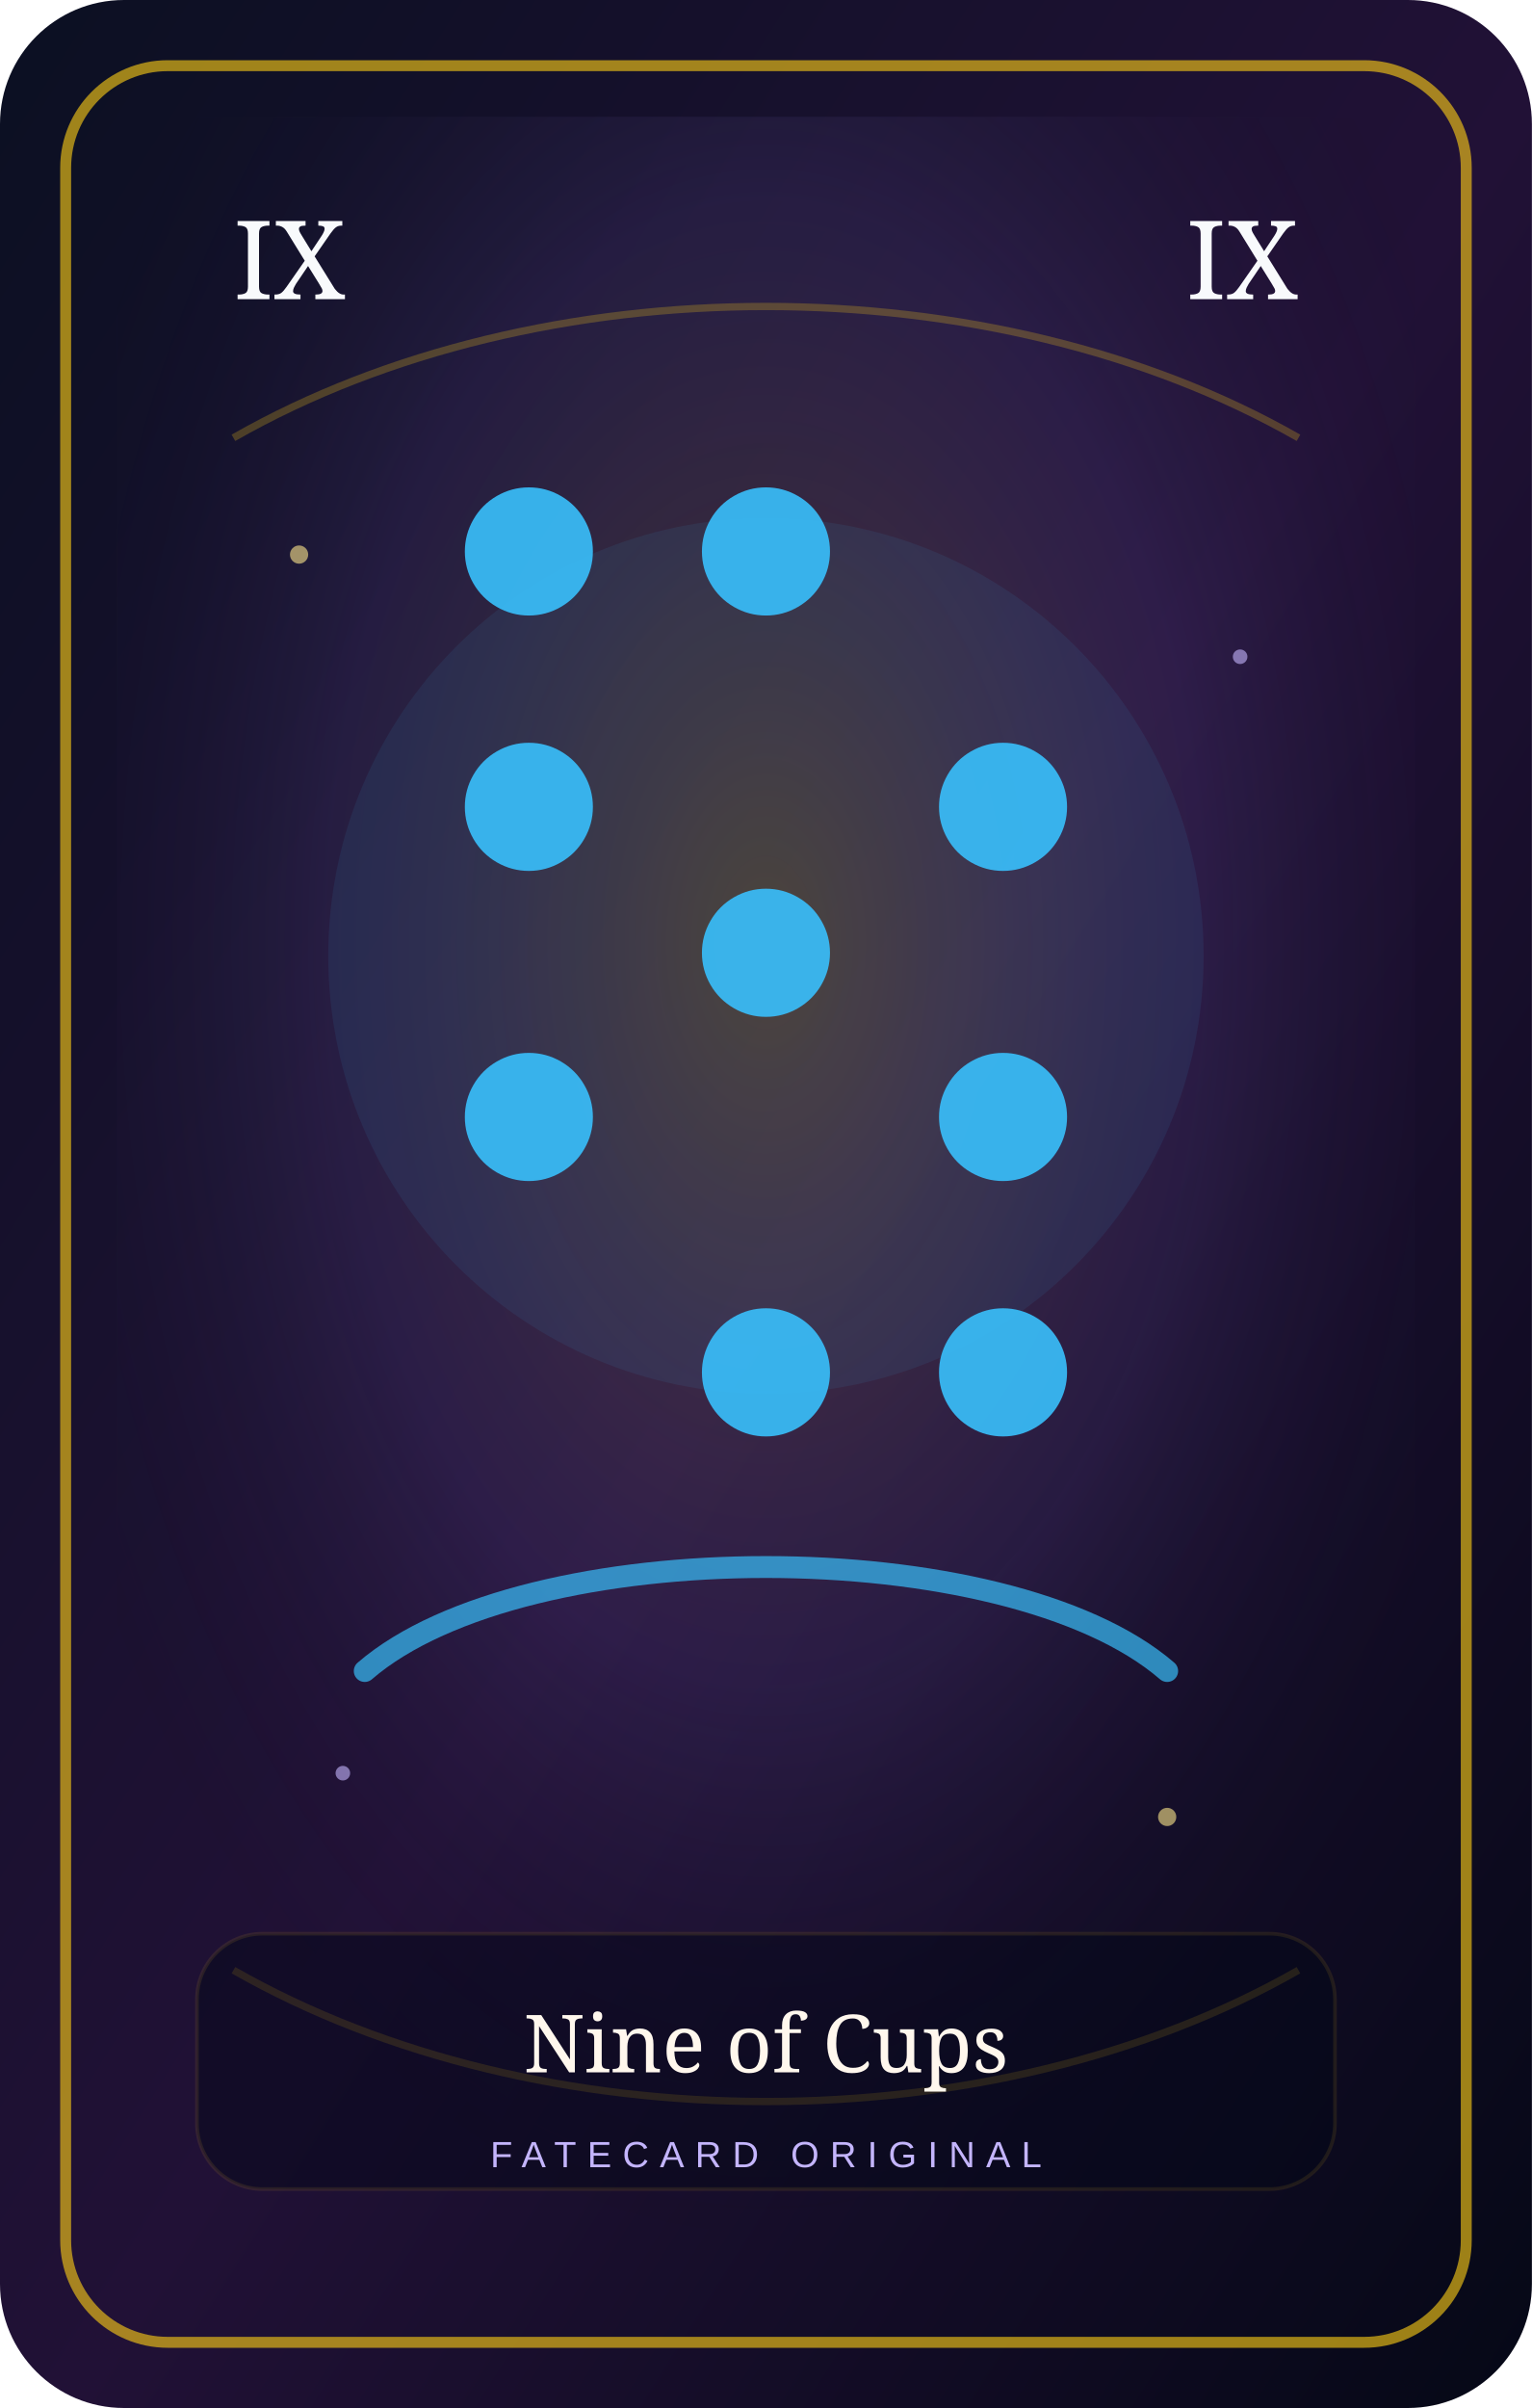
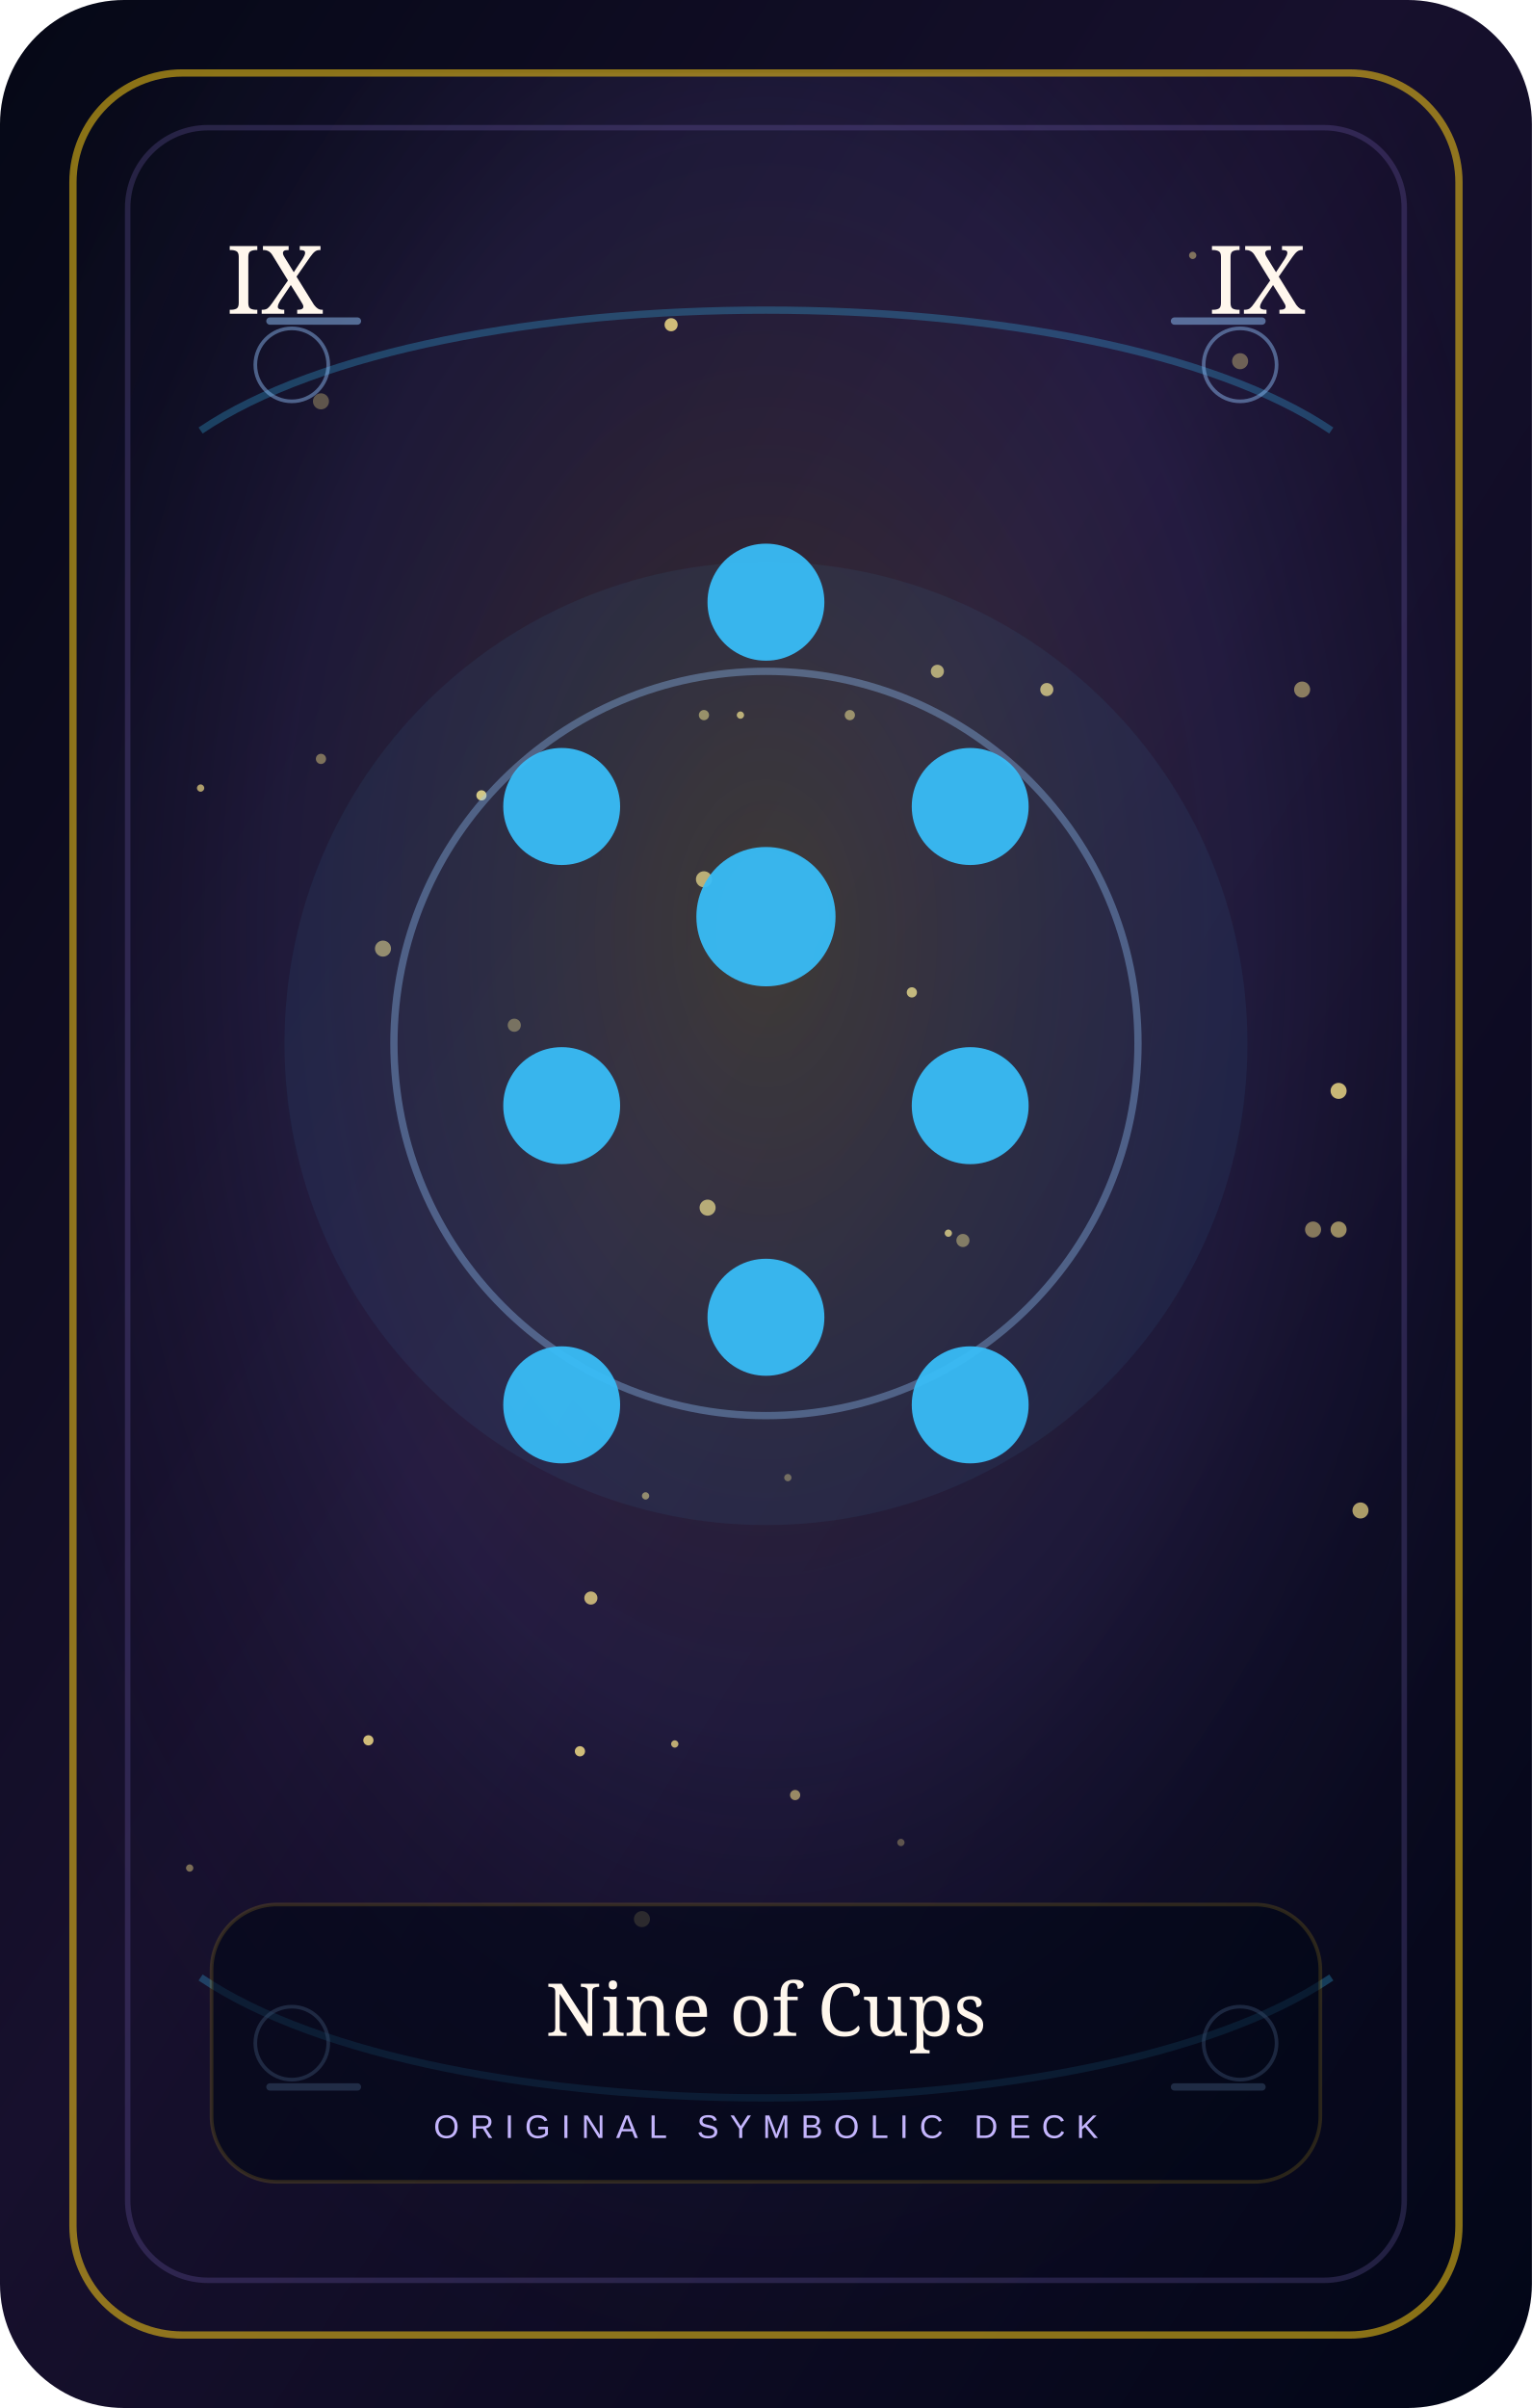
<svg xmlns="http://www.w3.org/2000/svg" width="420" height="660" viewBox="0 0 420 660" role="img" aria-label="Nine of Cups">
  <defs>
-     <linearGradient id="bg-minor_cups_nine" x1="0" y1="0" x2="1" y2="1">
-       <stop offset="0%" stop-color="#0b1022" />
-       <stop offset="52%" stop-color="#211136" />
-       <stop offset="100%" stop-color="#050816" />
+     <linearGradient id="bg" x1="0" y1="0" x2="1" y2="1">
+       <stop offset="0%" stop-color="#050816" />
+       <stop offset="45%" stop-color="#17102d" />
+       <stop offset="100%" stop-color="#020617" />
    </linearGradient>
-     <radialGradient id="glow-minor_cups_nine" cx="50%" cy="38%" r="62%">
-       <stop offset="0%" stop-color="#facc15" stop-opacity=".22" />
-       <stop offset="55%" stop-color="#a78bfa" stop-opacity=".10" />
-       <stop offset="100%" stop-color="#000000" stop-opacity="0" />
+     <radialGradient id="aura" cx="50%" cy="38%" r="68%">
+       <stop offset="0%" stop-color="#facc15" stop-opacity=".18" />
+       <stop offset="52%" stop-color="#a78bfa" stop-opacity=".10" />
+       <stop offset="100%" stop-color="#020617" stop-opacity="0" />
    </radialGradient>
-     <filter id="soft-minor_cups_nine" x="-20%" y="-20%" width="140%" height="140%">
-       <feGaussianBlur stdDeviation="4" />
+     <filter id="glow" x="-30%" y="-30%" width="160%" height="160%">
+       <feDropShadow dx="0" dy="0" stdDeviation="6" flood-color="#38bdf8" flood-opacity=".42" />
    </filter>
  </defs>
-   <rect width="420" height="660" rx="34" fill="url(#bg-minor_cups_nine)" />
-   <rect x="18" y="18" width="384" height="624" rx="28" fill="none" stroke="#facc15" stroke-opacity=".62" stroke-width="3" />
-   <rect x="32" y="32" width="356" height="596" rx="22" fill="url(#glow-minor_cups_nine)" />
-   <path d="M64 120 C148 72, 272 72, 356 120 M64 540 C148 588, 272 588, 356 540" fill="none" stroke="#facc15" stroke-opacity=".24" stroke-width="2" />
-   <g opacity=".6">
-     <circle cx="82" cy="152" r="2.5" fill="#fde68a" />
-     <circle cx="340" cy="180" r="2" fill="#c4b5fd" />
-     <circle cx="320" cy="498" r="2.5" fill="#fde68a" />
-     <circle cx="94" cy="486" r="2" fill="#c4b5fd" />
-   </g>
-   <circle cx="210" cy="262" r="120" fill="#38bdf8" opacity=".08" />
-   <path d="M100 458 C144 420, 276 420, 320 458" fill="none" stroke="#38bdf8" stroke-width="6" opacity=".7" stroke-linecap="round" />
-   <text x="210" y="150" text-anchor="middle" dominant-baseline="middle" font-size="46" font-family="Georgia, serif" fill="#38bdf8" opacity=".92">●</text>
-   <text x="145" y="220" text-anchor="middle" dominant-baseline="middle" font-size="46" font-family="Georgia, serif" fill="#38bdf8" opacity=".92">●</text>
-   <text x="275" y="220" text-anchor="middle" dominant-baseline="middle" font-size="46" font-family="Georgia, serif" fill="#38bdf8" opacity=".92">●</text>
-   <text x="145" y="305" text-anchor="middle" dominant-baseline="middle" font-size="46" font-family="Georgia, serif" fill="#38bdf8" opacity=".92">●</text>
-   <text x="275" y="305" text-anchor="middle" dominant-baseline="middle" font-size="46" font-family="Georgia, serif" fill="#38bdf8" opacity=".92">●</text>
-   <text x="210" y="375" text-anchor="middle" dominant-baseline="middle" font-size="46" font-family="Georgia, serif" fill="#38bdf8" opacity=".92">●</text>
-   <text x="210" y="260" text-anchor="middle" dominant-baseline="middle" font-size="46" font-family="Georgia, serif" fill="#38bdf8" opacity=".92">●</text>
-   <text x="145" y="150" text-anchor="middle" dominant-baseline="middle" font-size="46" font-family="Georgia, serif" fill="#38bdf8" opacity=".92">●</text>
-   <text x="275" y="375" text-anchor="middle" dominant-baseline="middle" font-size="46" font-family="Georgia, serif" fill="#38bdf8" opacity=".92">●</text>
-   <text x="64" y="82" font-size="30" font-family="Georgia, serif" fill="#f8fafc">IX</text>
-   <text x="356" y="82" text-anchor="end" font-size="30" font-family="Georgia, serif" fill="#f8fafc">IX</text>
-   <rect x="54" y="530" width="312" height="70" rx="18" fill="#020617" opacity=".48" stroke="#facc15" stroke-opacity=".20" />
-   <text x="210" y="568" text-anchor="middle" font-size="22" font-family="Georgia, serif" fill="#fff7ed">Nine of Cups</text>
-   <text x="210" y="594" text-anchor="middle" font-size="10" font-family="Arial, sans-serif" letter-spacing="3" fill="#c4b5fd">FATECARD ORIGINAL</text>
+   <rect width="420" height="660" rx="34" fill="url(#bg)" />
+   <rect x="20" y="20" width="380" height="620" rx="30" fill="url(#aura)" stroke="#facc15" stroke-opacity=".54" stroke-width="2" />
+   <rect x="35" y="35" width="350" height="590" rx="22" fill="none" stroke="#a78bfa" stroke-opacity=".18" stroke-width="1.5" />
+   <circle cx="176" cy="526" r="2.2" fill="#fde68a" opacity="0.39" />
+   <circle cx="193" cy="196" r="1.4" fill="#fde68a" opacity="0.53" />
+   <circle cx="257" cy="184" r="1.8" fill="#fde68a" opacity="0.67" />
+   <circle cx="373" cy="414" r="2.2" fill="#fde68a" opacity="0.66" />
+   <circle cx="105" cy="260" r="2.2" fill="#fde68a" opacity="0.54" />
+   <circle cx="203" cy="196" r="1.0" fill="#fde68a" opacity="0.71" />
+   <circle cx="367" cy="299" r="2.2" fill="#fde68a" opacity="0.77" />
+   <circle cx="264" cy="340" r="1.8" fill="#fde68a" opacity="0.44" />
+   <circle cx="218" cy="492" r="1.4" fill="#fde68a" opacity="0.55" />
+   <circle cx="159" cy="480" r="1.4" fill="#fde68a" opacity="0.80" />
+   <circle cx="88" cy="110" r="2.2" fill="#fde68a" opacity="0.31" />
+   <circle cx="216" cy="405" r="1.0" fill="#fde68a" opacity="0.37" />
+   <circle cx="357" cy="189" r="2.2" fill="#fde68a" opacity="0.49" />
+   <circle cx="141" cy="281" r="1.8" fill="#fde68a" opacity="0.38" />
+   <circle cx="52" cy="512" r="1.0" fill="#fde68a" opacity="0.43" />
+   <circle cx="88" cy="208" r="1.4" fill="#fde68a" opacity="0.42" />
+   <circle cx="162" cy="438" r="1.8" fill="#fde68a" opacity="0.72" />
+   <circle cx="193" cy="241" r="2.2" fill="#fde68a" opacity="0.70" />
+   <circle cx="287" cy="189" r="1.8" fill="#fde68a" opacity="0.71" />
+   <circle cx="250" cy="272" r="1.4" fill="#fde68a" opacity="0.76" />
+   <circle cx="101" cy="477" r="1.4" fill="#fde68a" opacity="0.80" />
+   <circle cx="132" cy="218" r="1.4" fill="#fde68a" opacity="0.84" />
+   <circle cx="260" cy="338" r="1.0" fill="#fde68a" opacity="0.74" />
+   <circle cx="185" cy="478" r="1.0" fill="#fde68a" opacity="0.71" />
+   <circle cx="367" cy="337" r="2.2" fill="#fde68a" opacity="0.57" />
+   <circle cx="184" cy="89" r="1.8" fill="#fde68a" opacity="0.79" />
+   <circle cx="247" cy="505" r="1.0" fill="#fde68a" opacity="0.31" />
+   <circle cx="360" cy="337" r="2.2" fill="#fde68a" opacity="0.48" />
+   <circle cx="327" cy="70" r="1.0" fill="#fde68a" opacity="0.44" />
+   <circle cx="177" cy="410" r="1.0" fill="#fde68a" opacity="0.53" />
+   <circle cx="194" cy="331" r="2.2" fill="#fde68a" opacity="0.69" />
+   <circle cx="233" cy="196" r="1.4" fill="#fde68a" opacity="0.54" />
+   <circle cx="340" cy="99" r="2.2" fill="#fde68a" opacity="0.36" />
+   <circle cx="55" cy="216" r="1.0" fill="#fde68a" opacity="0.65" />
+   <path d="M55 118 C120 74 300 74 365 118" fill="none" stroke="#38bdf8" stroke-opacity=".28" stroke-width="2" />
+   <path d="M55 542 C120 586 300 586 365 542" fill="none" stroke="#38bdf8" stroke-opacity=".28" stroke-width="2" />
+   <path d="M74 88 L98 88 M322 88 L346 88 M74 572 L98 572 M322 572 L346 572" stroke="#93c5fd" stroke-opacity=".50" stroke-width="2" stroke-linecap="round" />
+   <circle cx="80" cy="100" r="10" fill="none" stroke="#93c5fd" stroke-opacity=".45" />
+   <circle cx="340" cy="100" r="10" fill="none" stroke="#93c5fd" stroke-opacity=".45" />
+   <circle cx="80" cy="560" r="10" fill="none" stroke="#93c5fd" stroke-opacity=".45" />
+   <circle cx="340" cy="560" r="10" fill="none" stroke="#93c5fd" stroke-opacity=".45" />
+   <circle cx="210" cy="286" r="132" fill="#38bdf8" opacity=".065" />
+   <circle cx="210" cy="286" r="102" fill="none" stroke="#93c5fd" stroke-opacity=".36" stroke-width="2" />
+   <text x="210" y="164" text-anchor="middle" dominant-baseline="middle" font-size="42" font-family="Georgia, serif" fill="#38bdf8" opacity=".94">●</text>
+   <text x="154" y="220" text-anchor="middle" dominant-baseline="middle" font-size="42" font-family="Georgia, serif" fill="#38bdf8" opacity=".94">●</text>
+   <text x="266" y="220" text-anchor="middle" dominant-baseline="middle" font-size="42" font-family="Georgia, serif" fill="#38bdf8" opacity=".94">●</text>
+   <text x="154" y="302" text-anchor="middle" dominant-baseline="middle" font-size="42" font-family="Georgia, serif" fill="#38bdf8" opacity=".94">●</text>
+   <text x="266" y="302" text-anchor="middle" dominant-baseline="middle" font-size="42" font-family="Georgia, serif" fill="#38bdf8" opacity=".94">●</text>
+   <text x="210" y="360" text-anchor="middle" dominant-baseline="middle" font-size="42" font-family="Georgia, serif" fill="#38bdf8" opacity=".94">●</text>
+   <text x="210" y="250" text-anchor="middle" dominant-baseline="middle" font-size="50" font-family="Georgia, serif" fill="#38bdf8" opacity=".94">●</text>
+   <text x="154" y="384" text-anchor="middle" dominant-baseline="middle" font-size="42" font-family="Georgia, serif" fill="#38bdf8" opacity=".94">●</text>
+   <text x="266" y="384" text-anchor="middle" dominant-baseline="middle" font-size="42" font-family="Georgia, serif" fill="#38bdf8" opacity=".94">●</text>
+   <text x="62" y="86" font-size="26" font-family="Georgia, serif" fill="#fff7ed">IX</text>
+   <text x="358" y="86" text-anchor="end" font-size="26" font-family="Georgia, serif" fill="#fff7ed">IX</text>
+   <rect x="58" y="522" width="304" height="76" rx="18" fill="#020617" opacity=".62" stroke="#facc15" stroke-opacity=".24" />
+   <text x="210" y="558" text-anchor="middle" font-size="20" font-family="Georgia, serif" fill="#fff7ed">Nine of Cups</text>
+   <text x="210" y="586" text-anchor="middle" font-size="9" font-family="Arial, sans-serif" letter-spacing="3" fill="#c4b5fd">ORIGINAL SYMBOLIC DECK</text>
</svg>
